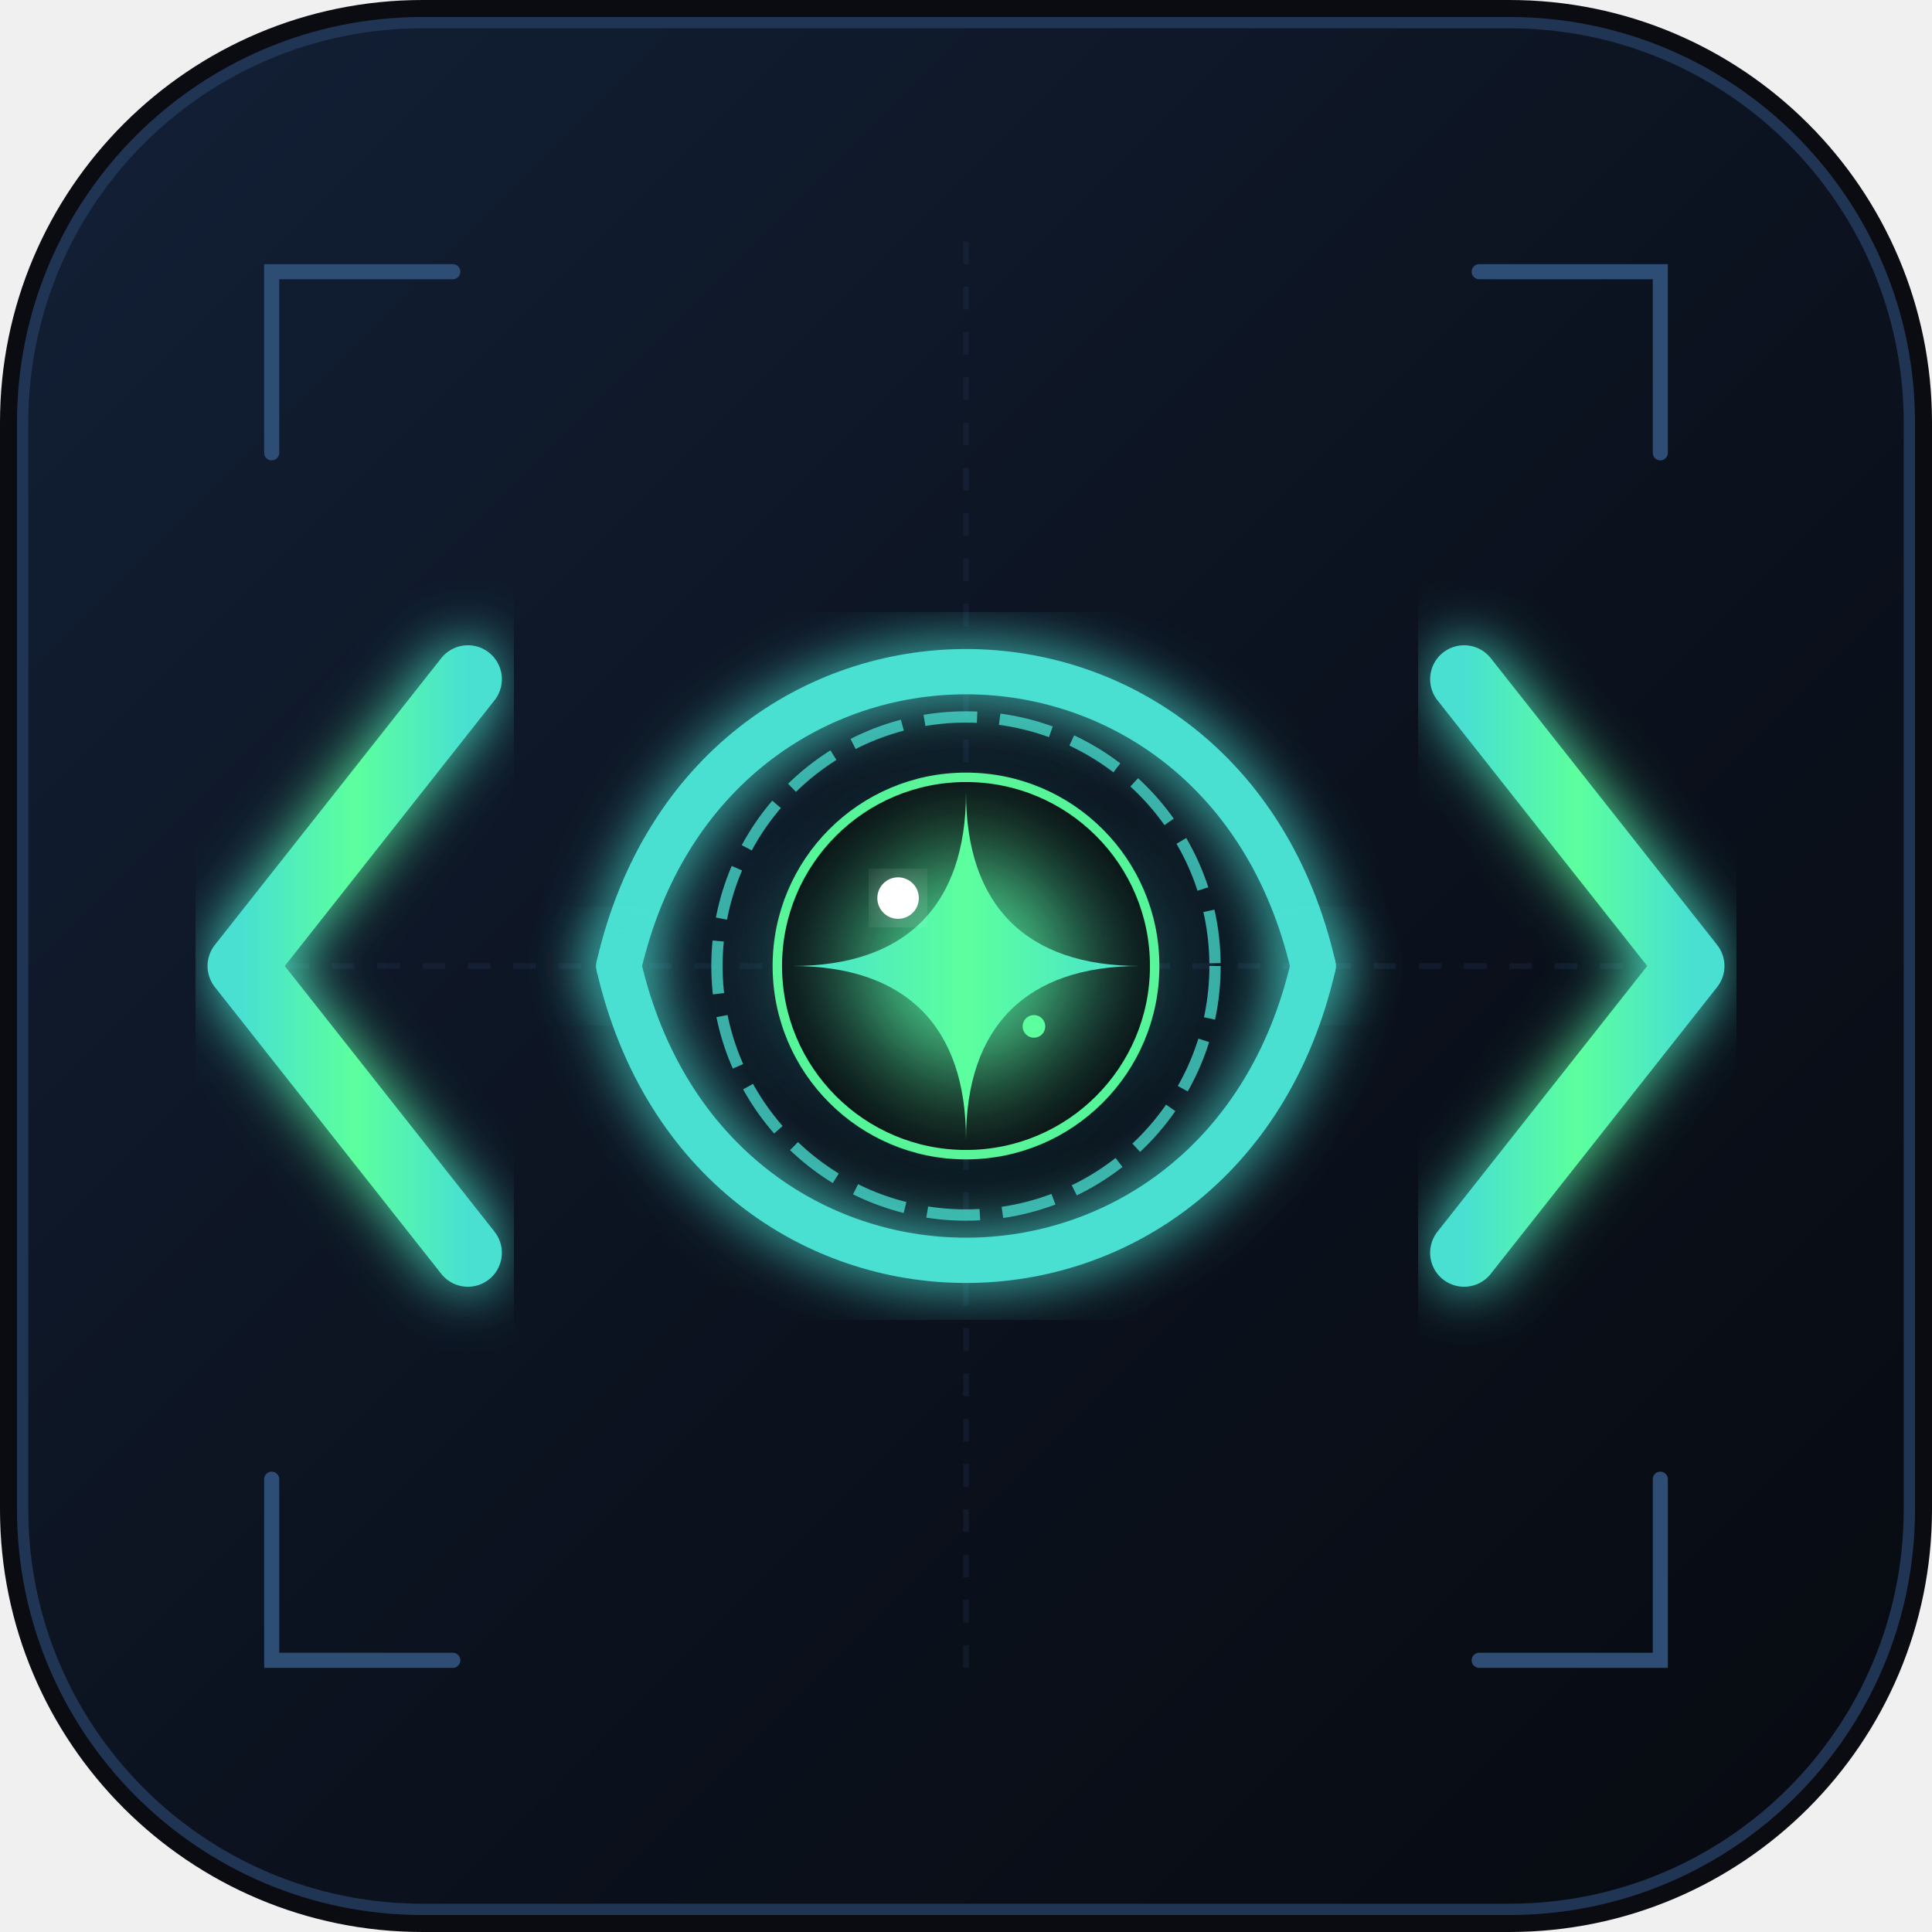
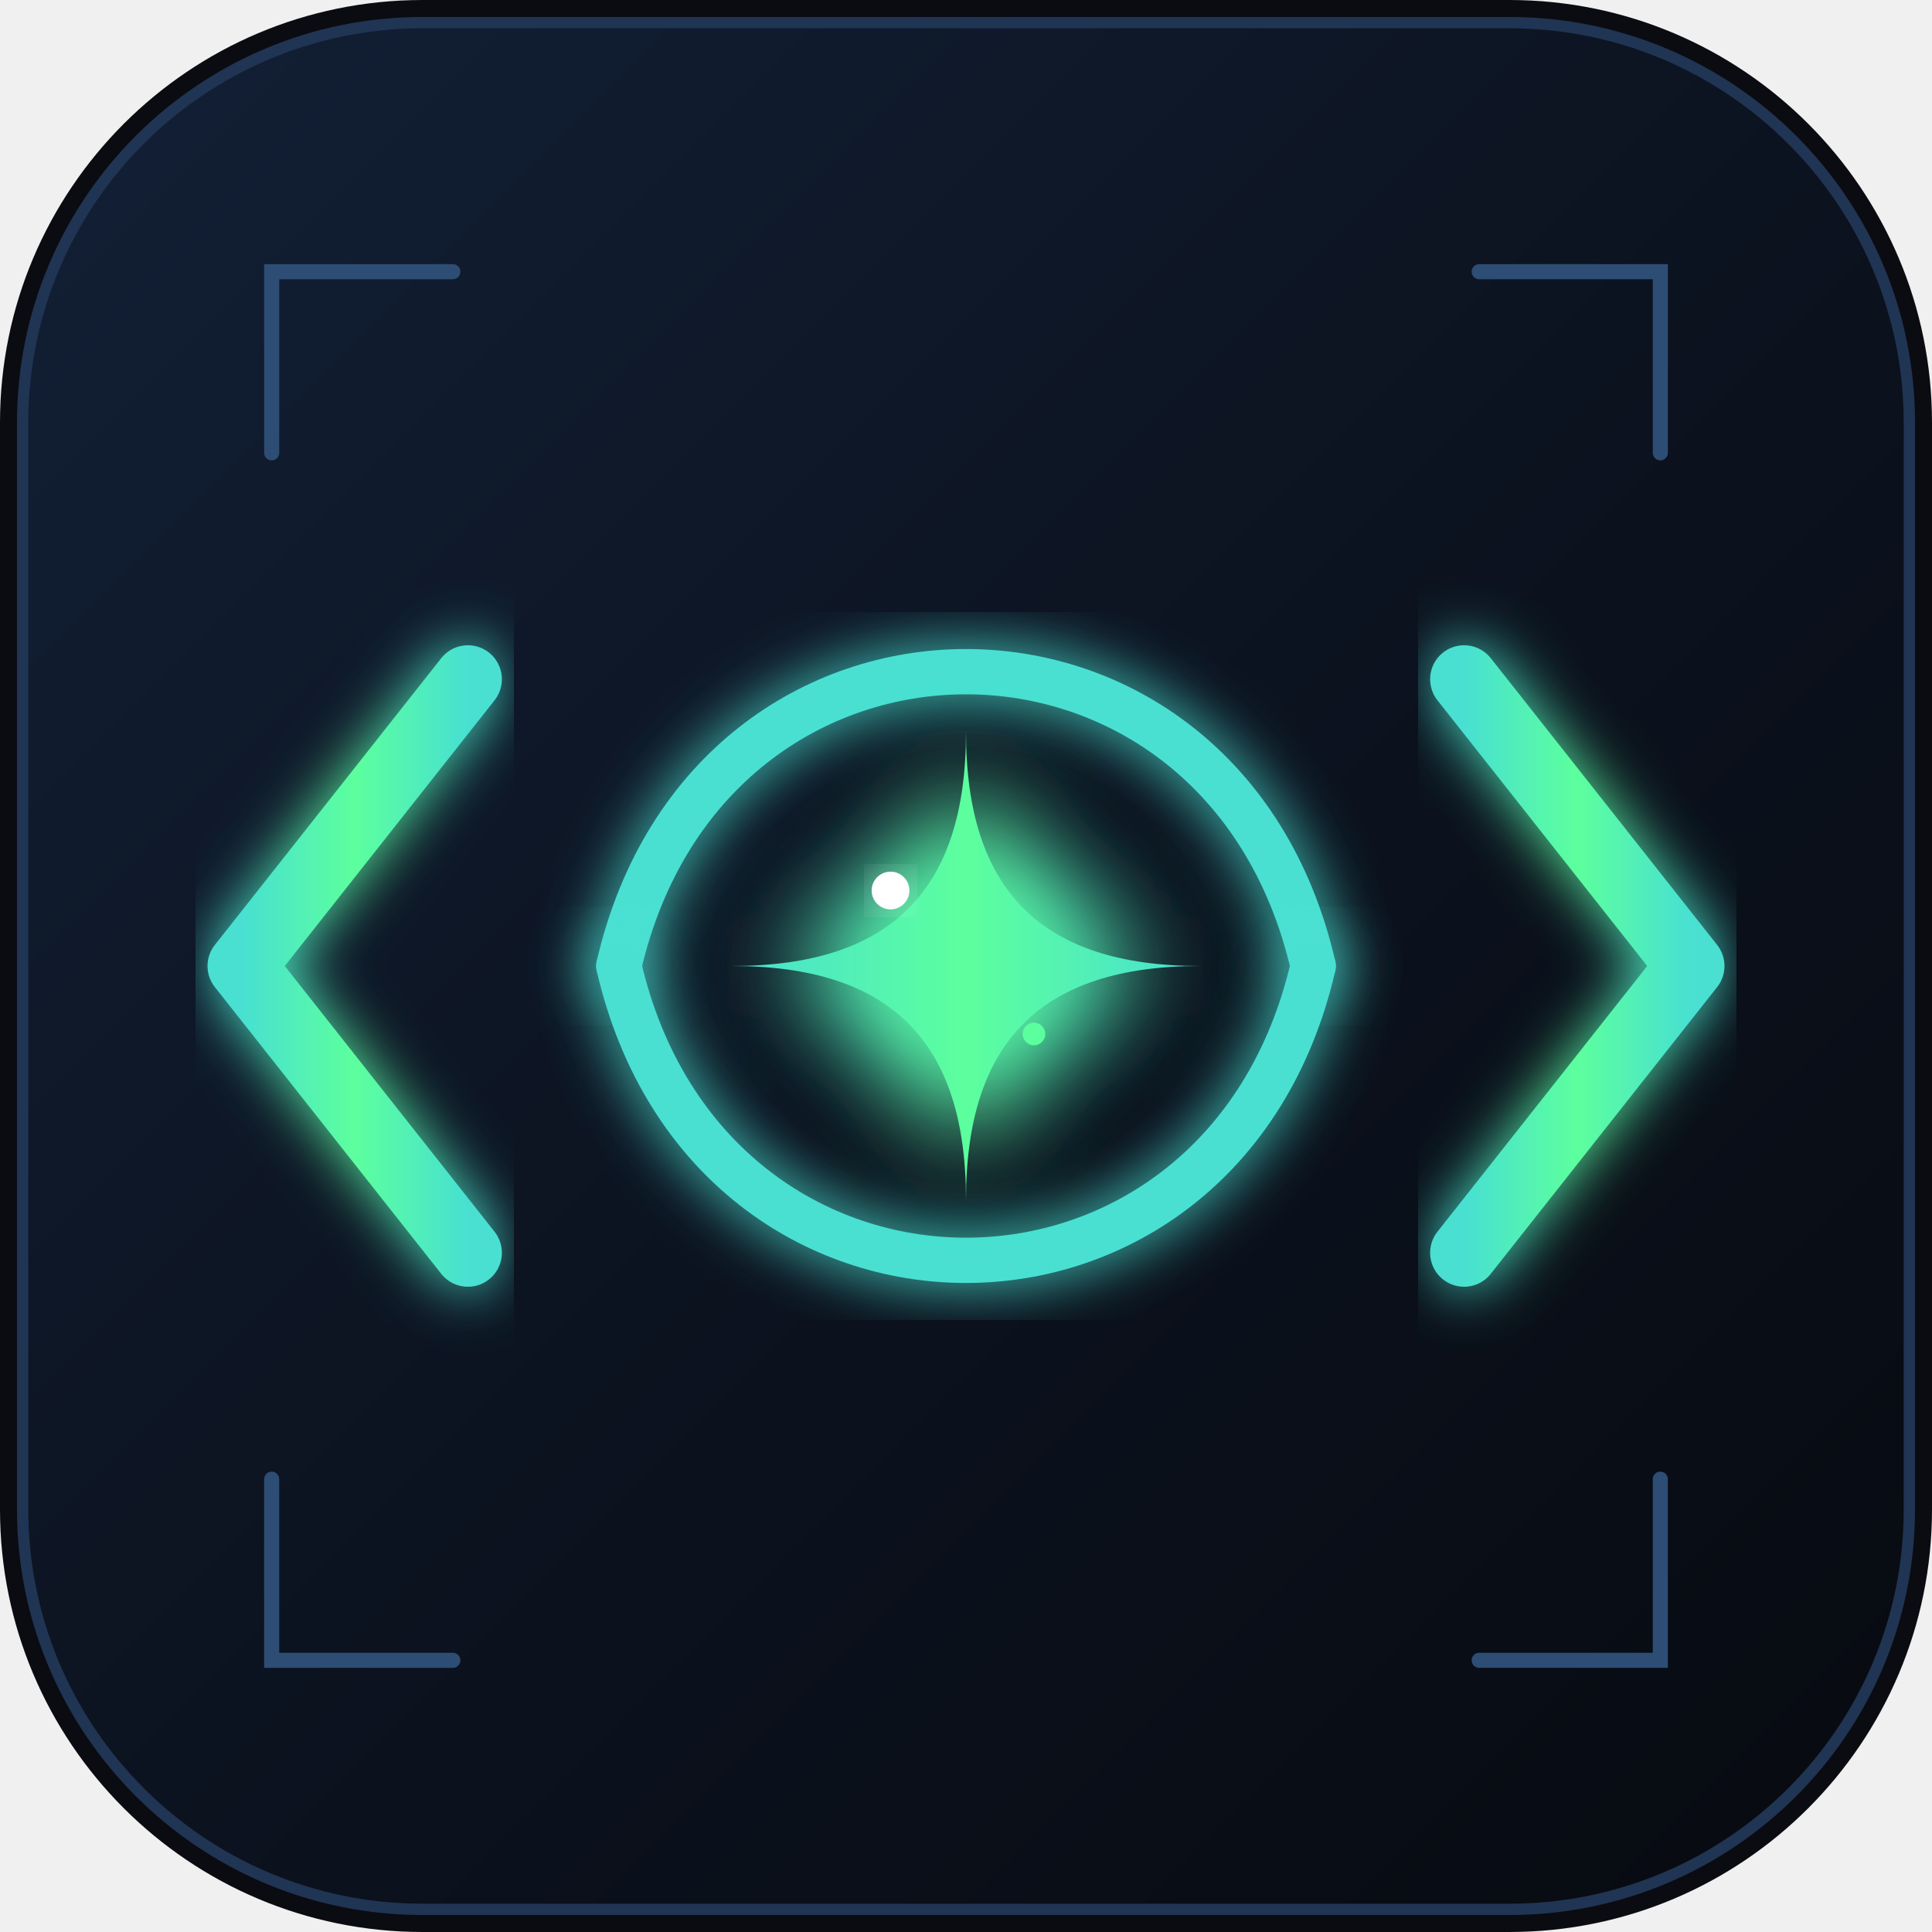
<svg xmlns="http://www.w3.org/2000/svg" viewBox="0 0 512 512" width="512" height="512">
  <defs>
    <linearGradient id="tileGrad" x1="0%" y1="0%" x2="100%" y2="100%">
      <stop offset="0%" stop-color="#122036" />
      <stop offset="50%" stop-color="#0c1320" />
      <stop offset="100%" stop-color="#070a10" />
    </linearGradient>
    <linearGradient id="scryEyeGrad" x1="0%" y1="0%" x2="100%" y2="0%">
      <stop offset="0%" stop-color="#48e0d2" />
      <stop offset="50%" stop-color="#5cff9d" />
      <stop offset="100%" stop-color="#48e0d2" />
    </linearGradient>
-     <radialGradient id="pupilGlow" cx="50%" cy="50%" r="50%">
-       <stop offset="0%" stop-color="#5cff9d" stop-opacity="0.9" />
-       <stop offset="50%" stop-color="#48e0d2" stop-opacity="0.5" />
-       <stop offset="100%" stop-color="#122036" stop-opacity="0" />
+     <radialGradient id="pupilAura" cx="50%" cy="50%" r="50%">
+       <stop offset="0%" stop-color="#5cff9d" stop-opacity="0.8" />
+       <stop offset="40%" stop-color="#48e0d2" stop-opacity="0.4" />
+       <stop offset="100%" stop-color="#0c1320" stop-opacity="0" />
    </radialGradient>
    <filter id="hudGlow" x="-20%" y="-20%" width="140%" height="140%">
      <feGaussianBlur stdDeviation="8" result="blur" />
      <feComposite in="SourceGraphic" in2="blur" operator="over" />
    </filter>
    <filter id="intenseGlow" x="-30%" y="-30%" width="160%" height="160%">
-       <feGaussianBlur stdDeviation="16" result="blur1" />
-       <feGaussianBlur stdDeviation="6" result="blur2" />
+       <feGaussianBlur stdDeviation="14" result="blur1" />
+       <feGaussianBlur stdDeviation="5" result="blur2" />
      <feMerge>
        <feMergeNode in="blur1" />
        <feMergeNode in="blur2" />
        <feMergeNode in="SourceGraphic" />
      </feMerge>
    </filter>
  </defs>
  <rect x="0" y="0" width="512" height="512" rx="112" fill="#0b0b12" />
  <rect x="6" y="6" width="500" height="500" rx="106" fill="url(#tileGrad)" stroke="#203453" stroke-width="3" />
-   <path d="M 64 256 L 448 256 M 256 64 L 256 448" stroke="#203453" stroke-width="1.5" stroke-dasharray="6,6" opacity="0.3" />
  <path d="M 72 120 L 72 72 L 120 72" stroke="#2e4d75" stroke-width="4" stroke-linecap="round" fill="none" />
  <path d="M 440 120 L 440 72 L 392 72" stroke="#2e4d75" stroke-width="4" stroke-linecap="round" fill="none" />
  <path d="M 72 392 L 72 440 L 120 440" stroke="#2e4d75" stroke-width="4" stroke-linecap="round" fill="none" />
  <path d="M 440 392 L 440 440 L 392 440" stroke="#2e4d75" stroke-width="4" stroke-linecap="round" fill="none" />
  <path d="M 124 180 L 64 256 L 124 332" stroke="url(#scryEyeGrad)" stroke-width="18" stroke-linecap="round" stroke-linejoin="round" fill="none" filter="url(#hudGlow)" />
  <path d="M 388 180 L 448 256 L 388 332" stroke="url(#scryEyeGrad)" stroke-width="18" stroke-linecap="round" stroke-linejoin="round" fill="none" filter="url(#hudGlow)" />
  <path d="M 164 256 C 188 152, 324 152, 348 256" stroke="#48e0d2" stroke-width="12" stroke-linecap="round" fill="none" filter="url(#hudGlow)" />
  <path d="M 164 256 C 188 360, 324 360, 348 256" stroke="#48e0d2" stroke-width="12" stroke-linecap="round" fill="none" filter="url(#hudGlow)" />
-   <ellipse cx="256" cy="256" rx="84" ry="58" fill="url(#pupilGlow)" opacity="0.3" />
-   <circle cx="256" cy="256" r="66" stroke="#48e0d2" stroke-width="3" stroke-dasharray="14,6" fill="none" opacity="0.75" />
-   <circle cx="256" cy="256" r="50" stroke="#5cff9d" stroke-width="2.5" fill="#070a10" opacity="0.95" />
-   <path d="M 256 210 C 256 240, 272 256, 302 256 C 272 256, 256 272, 256 302 C 256 272, 240 256, 210 256 C 240 256, 256 240, 256 210 Z" fill="url(#scryEyeGrad)" filter="url(#intenseGlow)" />
-   <circle cx="238" cy="238" r="5.5" fill="#ffffff" filter="url(#hudGlow)" />
-   <circle cx="274" cy="272" r="3" fill="#5cff9d" />
+   <circle cx="256" cy="256" r="64" fill="url(#pupilAura)" />
+   <path d="M 256 194 C 256 236, 276 256, 318 256 C 276 256, 256 276, 256 318 C 256 276, 236 256, 194 256 C 236 256, 256 236, 256 194 Z" fill="url(#scryEyeGrad)" filter="url(#intenseGlow)" />
+   <circle cx="236" cy="236" r="5" fill="#ffffff" filter="url(#hudGlow)" />
+   <circle cx="274" cy="274" r="3" fill="#5cff9d" />
</svg>
